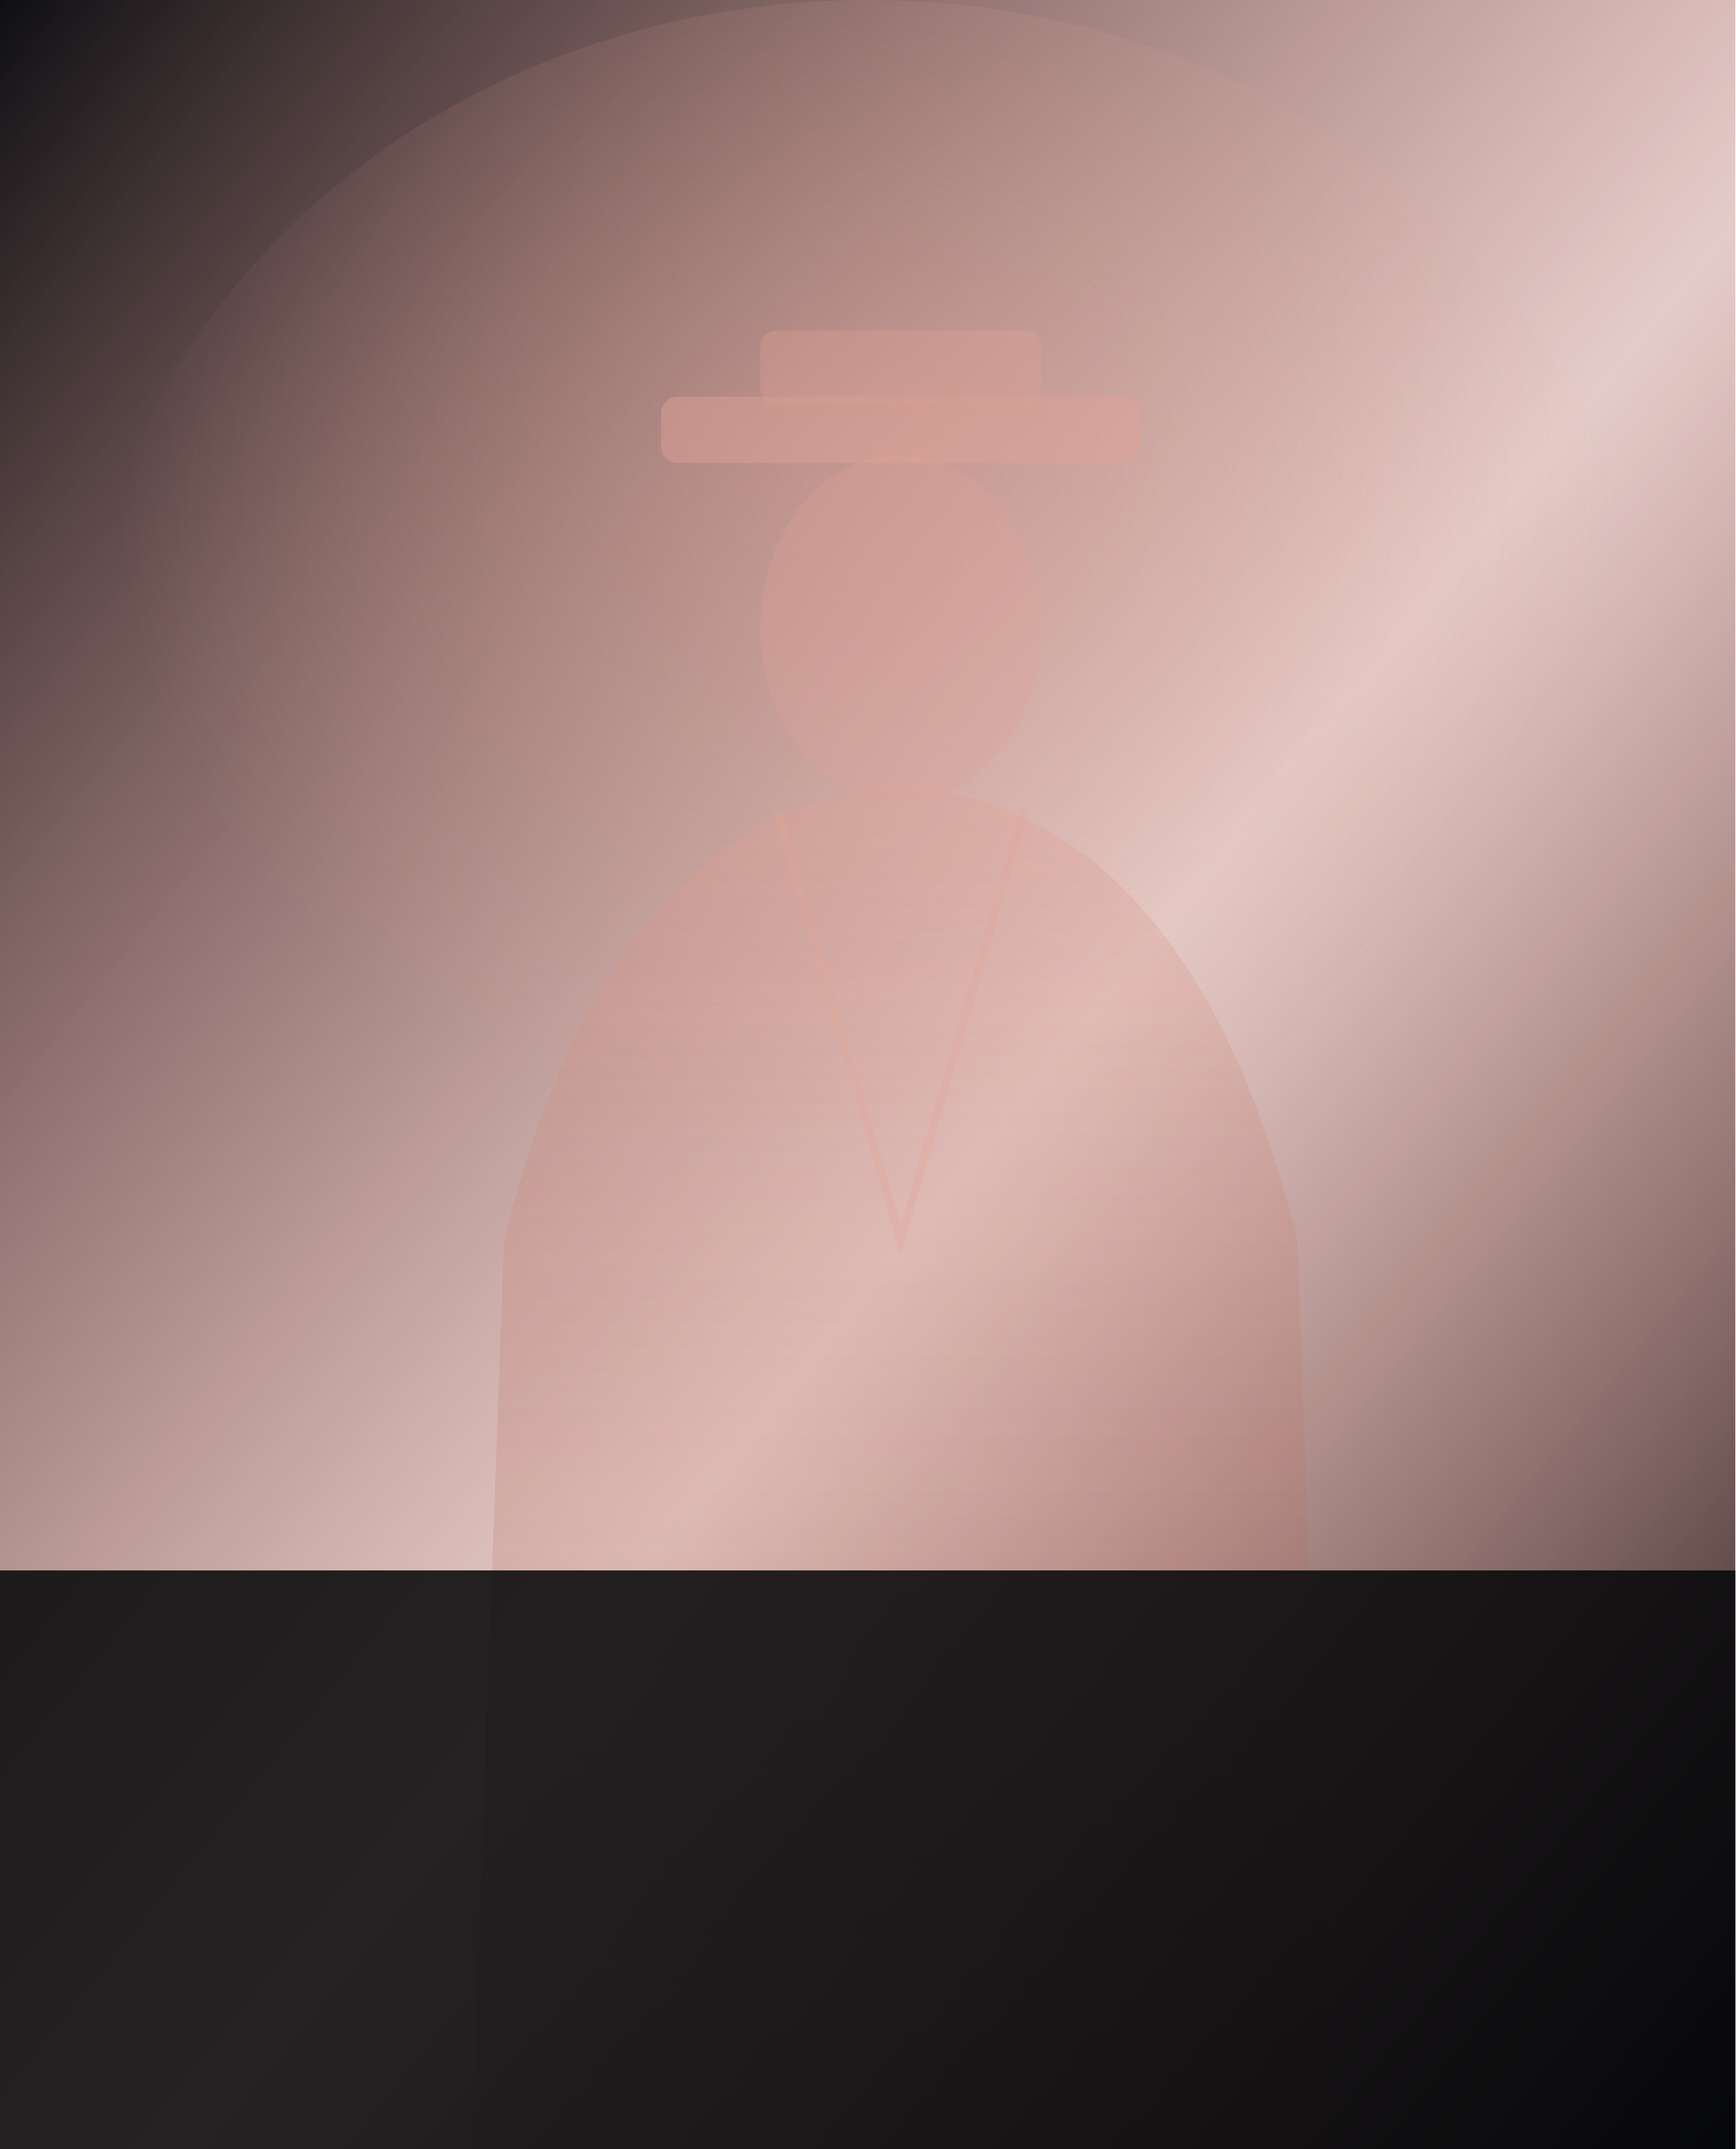
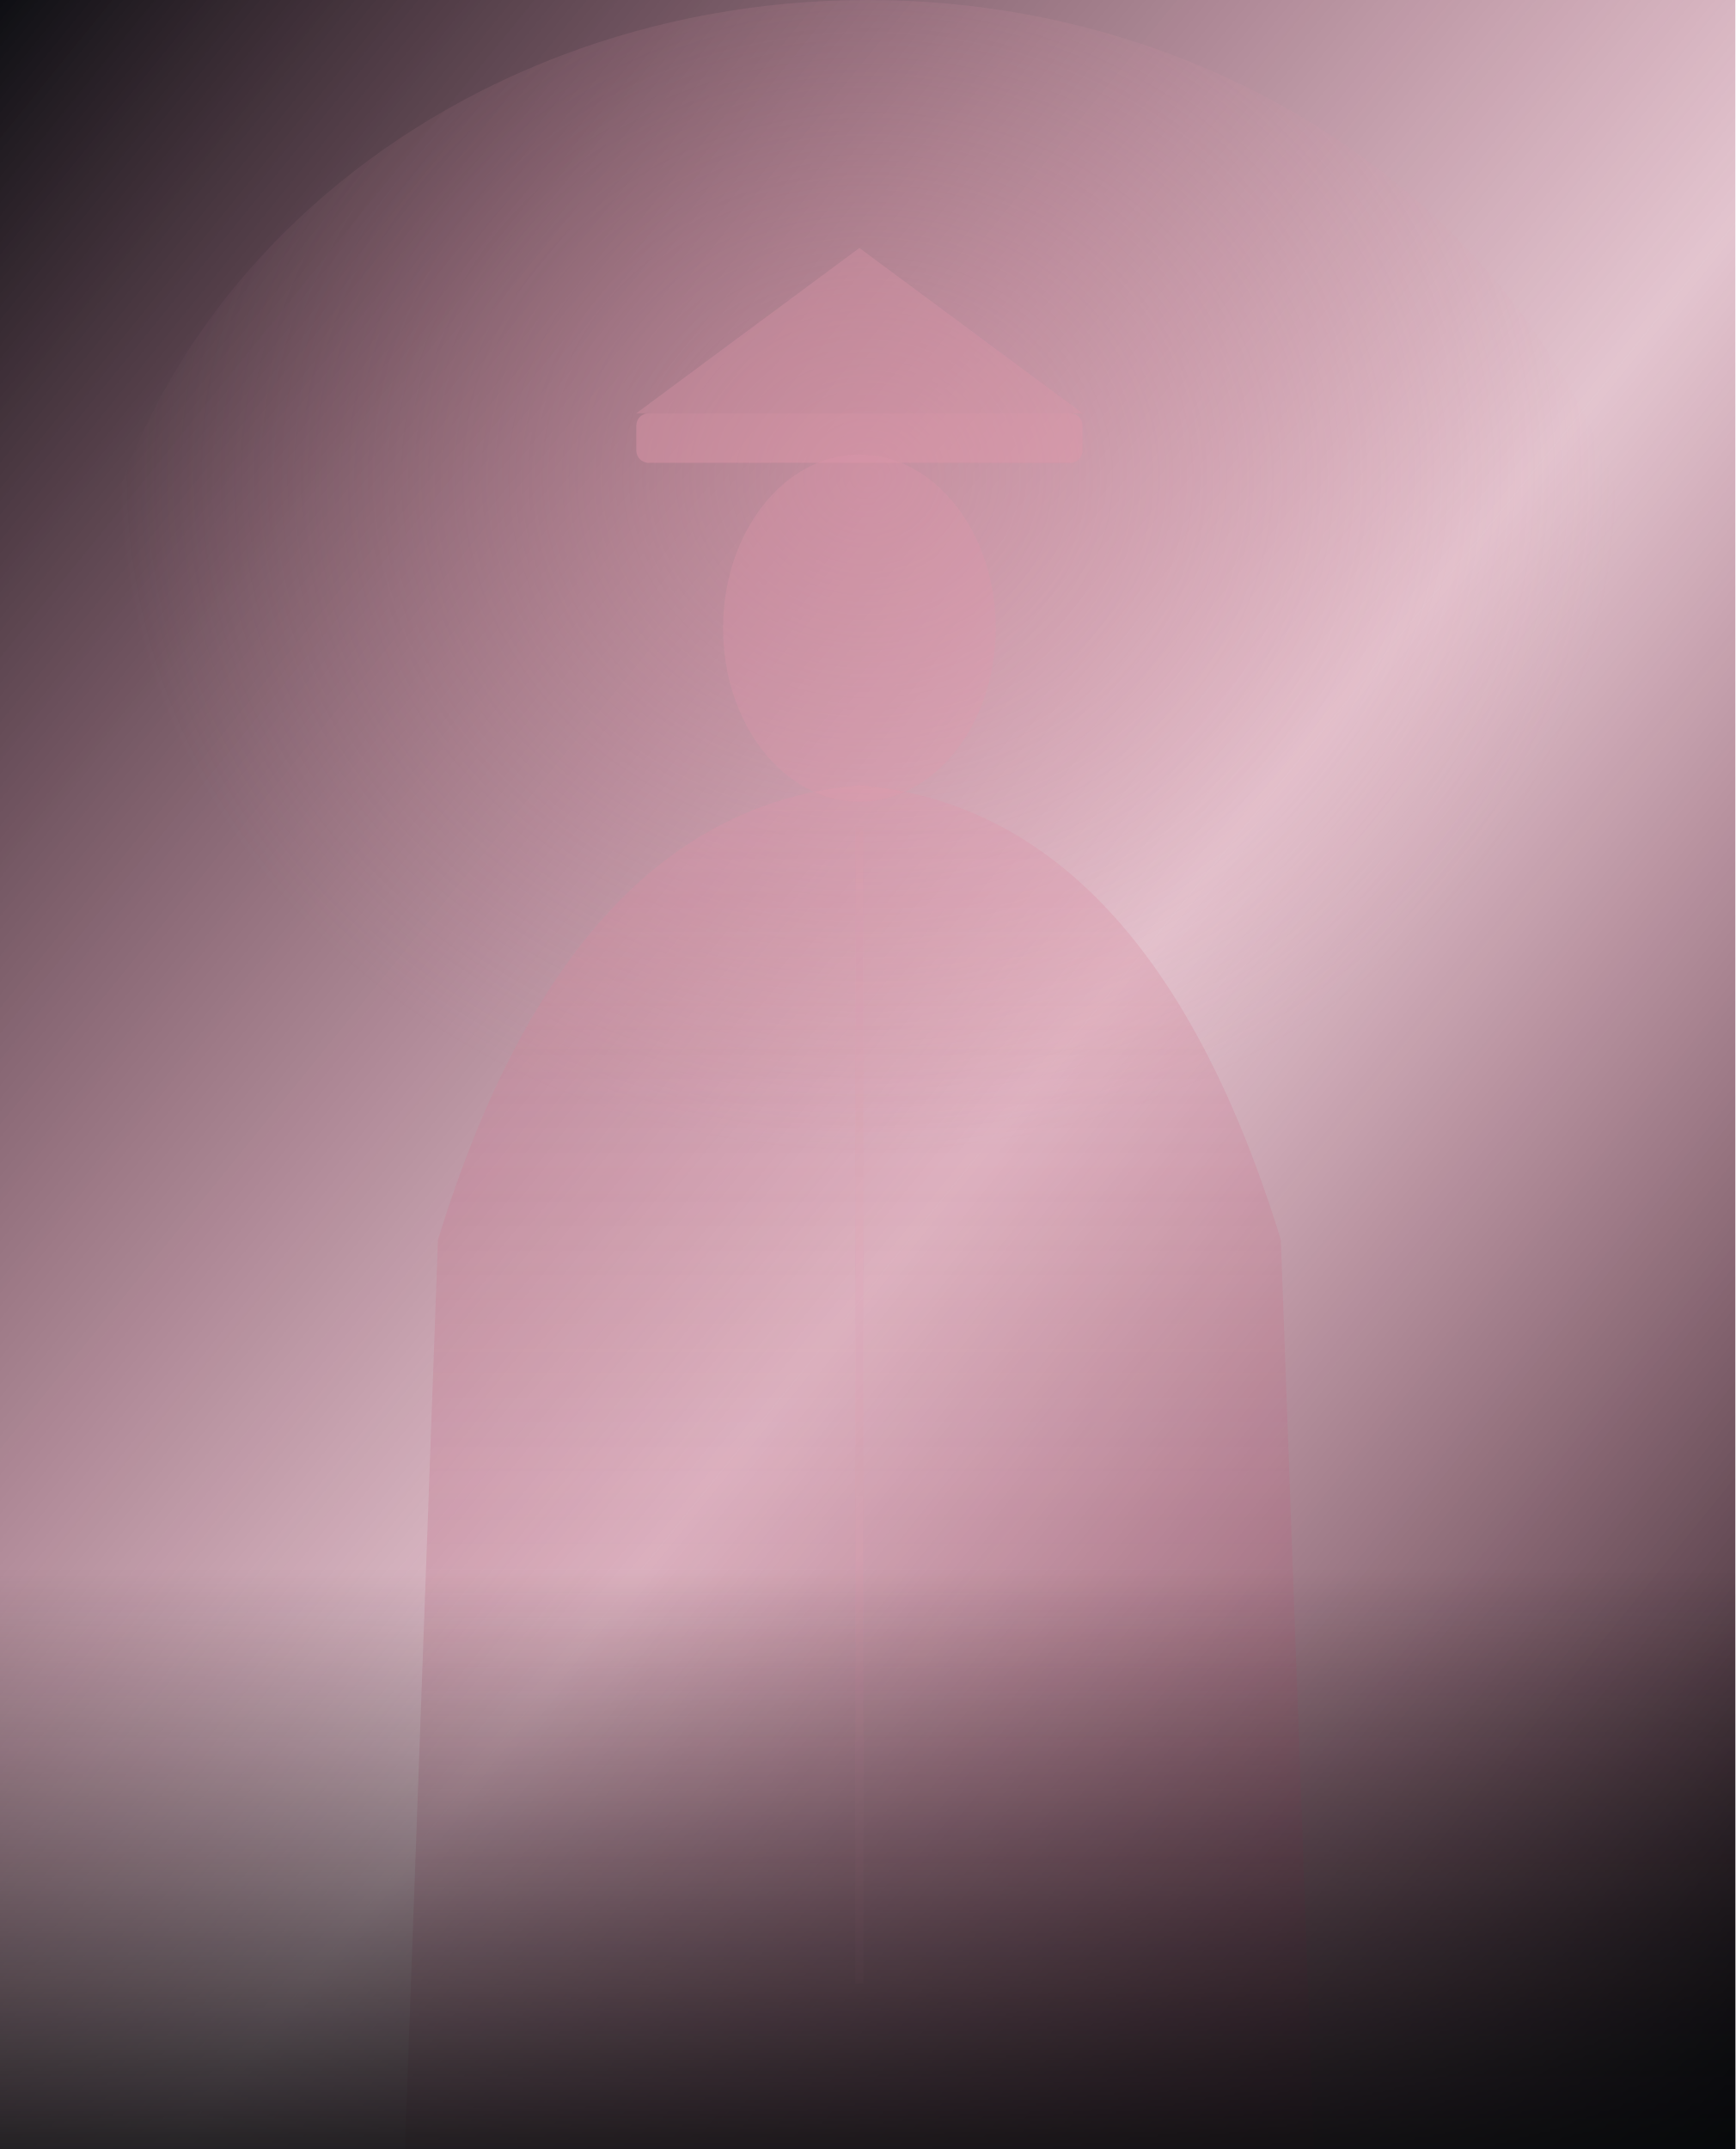
<svg xmlns="http://www.w3.org/2000/svg" viewBox="0 0 420 520" width="420" height="520">
  <defs>
    <linearGradient id="pbg" x1="0" y1="0" x2="1" y2="1">
      <stop offset="0%" stop-color="#0b0d11" />
-       <stop offset="55%" stop-color="rgba(155,58,46,0.26)" />
+       <stop offset="55%" stop-color="rgba(155,46,83,0.28)" />
      <stop offset="100%" stop-color="#07090b" />
    </linearGradient>
    <radialGradient id="pglow" cx="50%" cy="34%" r="48%">
-       <stop offset="0%" stop-color="rgba(224,163,150,0.42)" />
-       <stop offset="100%" stop-color="rgba(224,163,150,0)" />
+       <stop offset="0%" stop-color="rgba(224,150,170,0.44)" />
+       <stop offset="100%" stop-color="rgba(224,150,170,0)" />
    </radialGradient>
    <linearGradient id="robe" x1="0" y1="0" x2="0" y2="1">
-       <stop offset="0%" stop-color="rgba(224,163,150,0.34)" />
-       <stop offset="100%" stop-color="rgba(155,58,46,0.12)" />
+       <stop offset="0%" stop-color="rgba(224,150,170,0.34)" />
+       <stop offset="100%" stop-color="rgba(155,46,83,0.12)" />
+     </linearGradient>
+     <linearGradient id="pbg2" x1="0" y1="0" x2="0" y2="1">
+       <stop offset="0%" stop-color="rgba(6,8,10,0)" />
+       <stop offset="100%" stop-color="rgba(6,8,10,0.86)" />
    </linearGradient>
  </defs>
  <rect width="420" height="520" fill="url(#pbg)" />
  <ellipse cx="210" cy="170" rx="190" ry="170" fill="url(#pglow)" />
-   <g transform="translate(218 0)" opacity="0.9">
-     <rect x="-58" y="96" width="116" height="16" rx="4" fill="rgba(224,163,150,0.5)" />
-     <rect x="-34" y="80" width="68" height="18" rx="4" fill="rgba(224,163,150,0.34)" />
-     <ellipse cx="0" cy="152" rx="34" ry="42" fill="rgba(224,163,150,0.3)" />
-     <path d="M-96 300 Q-70 196 0 190 Q70 196 96 300 L104 520 L-104 520 Z" fill="url(#robe)" />
-     <path d="M-30 196 L0 300 L30 196" fill="none" stroke="rgba(224,163,150,0.35)" stroke-width="2" />
+   <g transform="translate(208 0)" opacity="0.92">
+     <path d="M-54 100 L0 60 L54 100 Z" fill="rgba(224,150,170,0.34)" />
+     <rect x="-54" y="100" width="108" height="12" rx="3" fill="rgba(224,150,170,0.46)" />
+     <ellipse cx="0" cy="152" rx="33" ry="42" fill="rgba(224,150,170,0.3)" />
+     <path d="M-102 300 Q-70 196 0 190 Q70 196 102 300 L110 520 L-110 520 Z" fill="url(#robe)" />
+     <path d="M0 200 L0 480" stroke="rgba(224,150,170,0.16)" stroke-width="2" />
  </g>
-   <rect y="380" width="420" height="140" fill="rgba(6,8,10,0.86)" />
+   <rect y="380" width="420" height="140" fill="url(#pbg2)" />
</svg>
